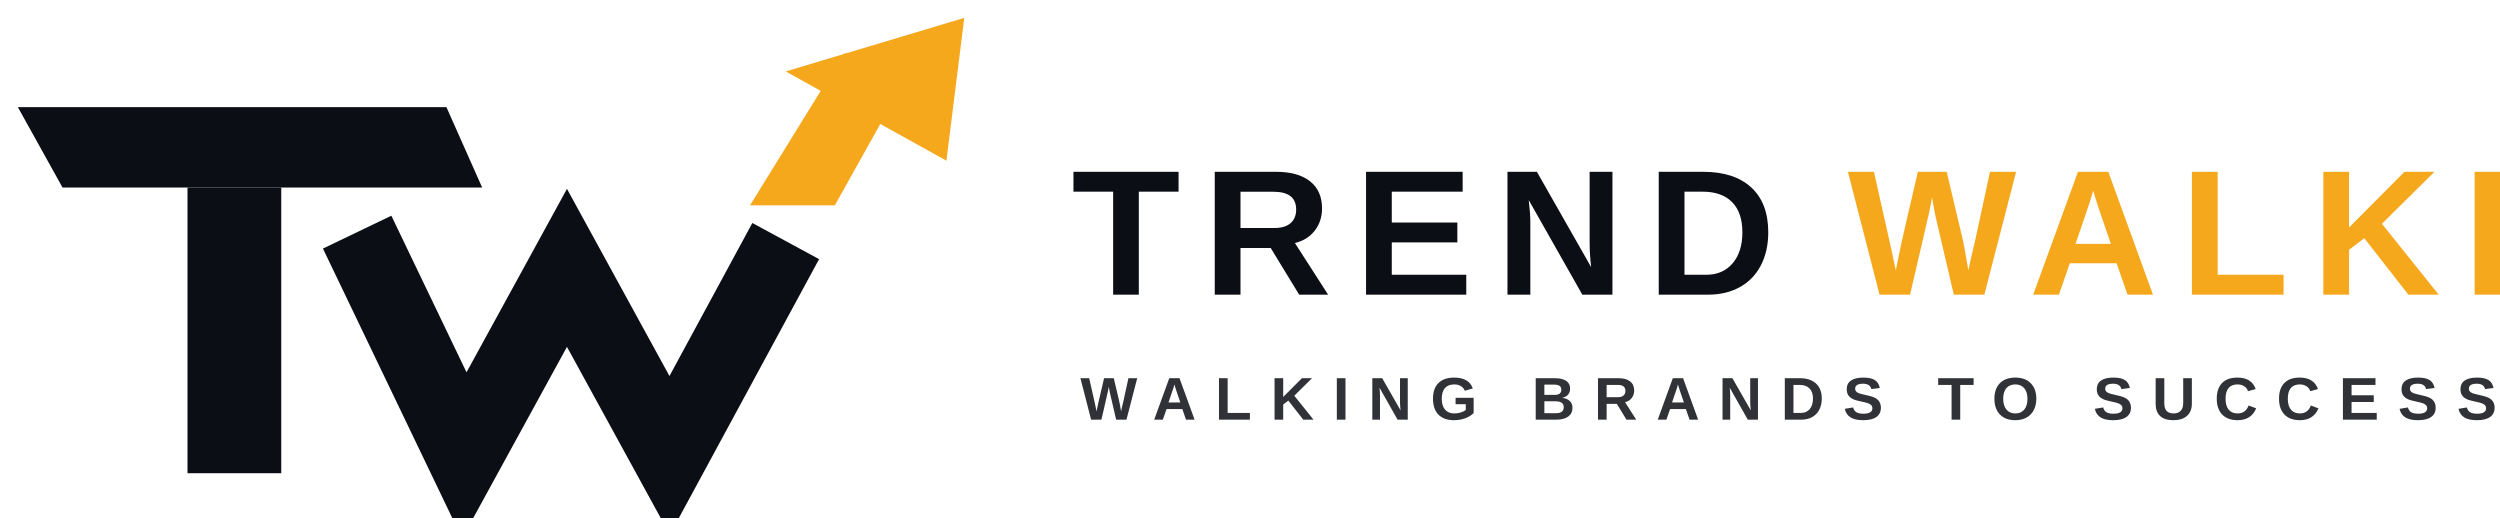
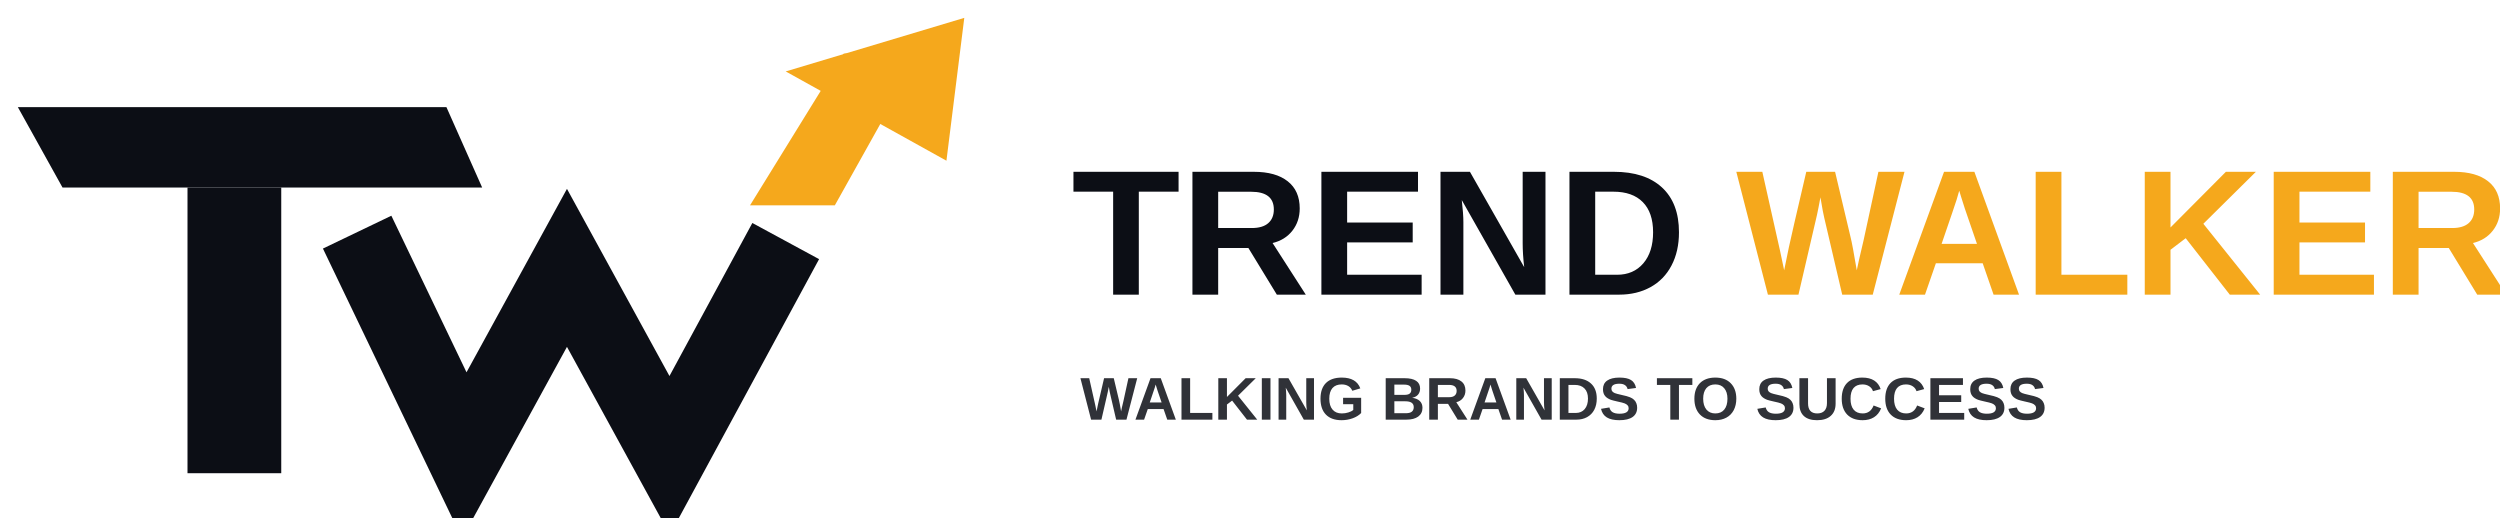
<svg xmlns="http://www.w3.org/2000/svg" viewBox="0 -4 560 116" width="560" height="116" role="img" aria-label="Trend Walkers">
  <g transform="translate(0 6)">
    <polygon points="4,14 100,14 108,32 14,32" fill="#0C0E15" />
    <rect x="42" y="32" width="21" height="64" fill="#0C0E15" />
    <polyline points="80,42 104,92 127,50 150,92 176,44" fill="none" stroke="#0C0E15" stroke-width="17" stroke-linejoin="miter" stroke-miterlimit="6" />
    <polygon points="168,36 187,36 206,2 189,2" fill="#F5A81C" />
    <polygon points="176,6 216,-6 212,26" fill="#F5A81C" />
  </g>
-   <text x="240" y="62" font-family="Gilroy, Montserrat, 'Segoe UI', Arial, sans-serif" font-size="40" font-weight="700" letter-spacing="5" fill="#0C0E15">TREND <tspan fill="#F5A81C">WALKERS</tspan>
+   <text x="240" y="62" font-family="Gilroy, Montserrat, 'Segoe UI', Arial, sans-serif" font-size="40" font-weight="700" textLength="306" lengthAdjust="spacingAndGlyphs" fill="#0C0E15">TREND <tspan fill="#F5A81C">WALKERS</tspan>
  </text>
-   <text x="242" y="90" font-family="Gilroy, Montserrat, 'Segoe UI', Arial, sans-serif" font-size="13.5" font-weight="600" letter-spacing="4.2" fill="#0C0E15" opacity=".85">WALKING BRANDS TO SUCCESS</text>
+   <text x="242" y="90" font-family="Gilroy, Montserrat, 'Segoe UI', Arial, sans-serif" font-size="13.5" font-weight="600" textLength="302" lengthAdjust="spacing" fill="#0C0E15" opacity=".85">WALKING BRANDS TO SUCCESS</text>
</svg>
